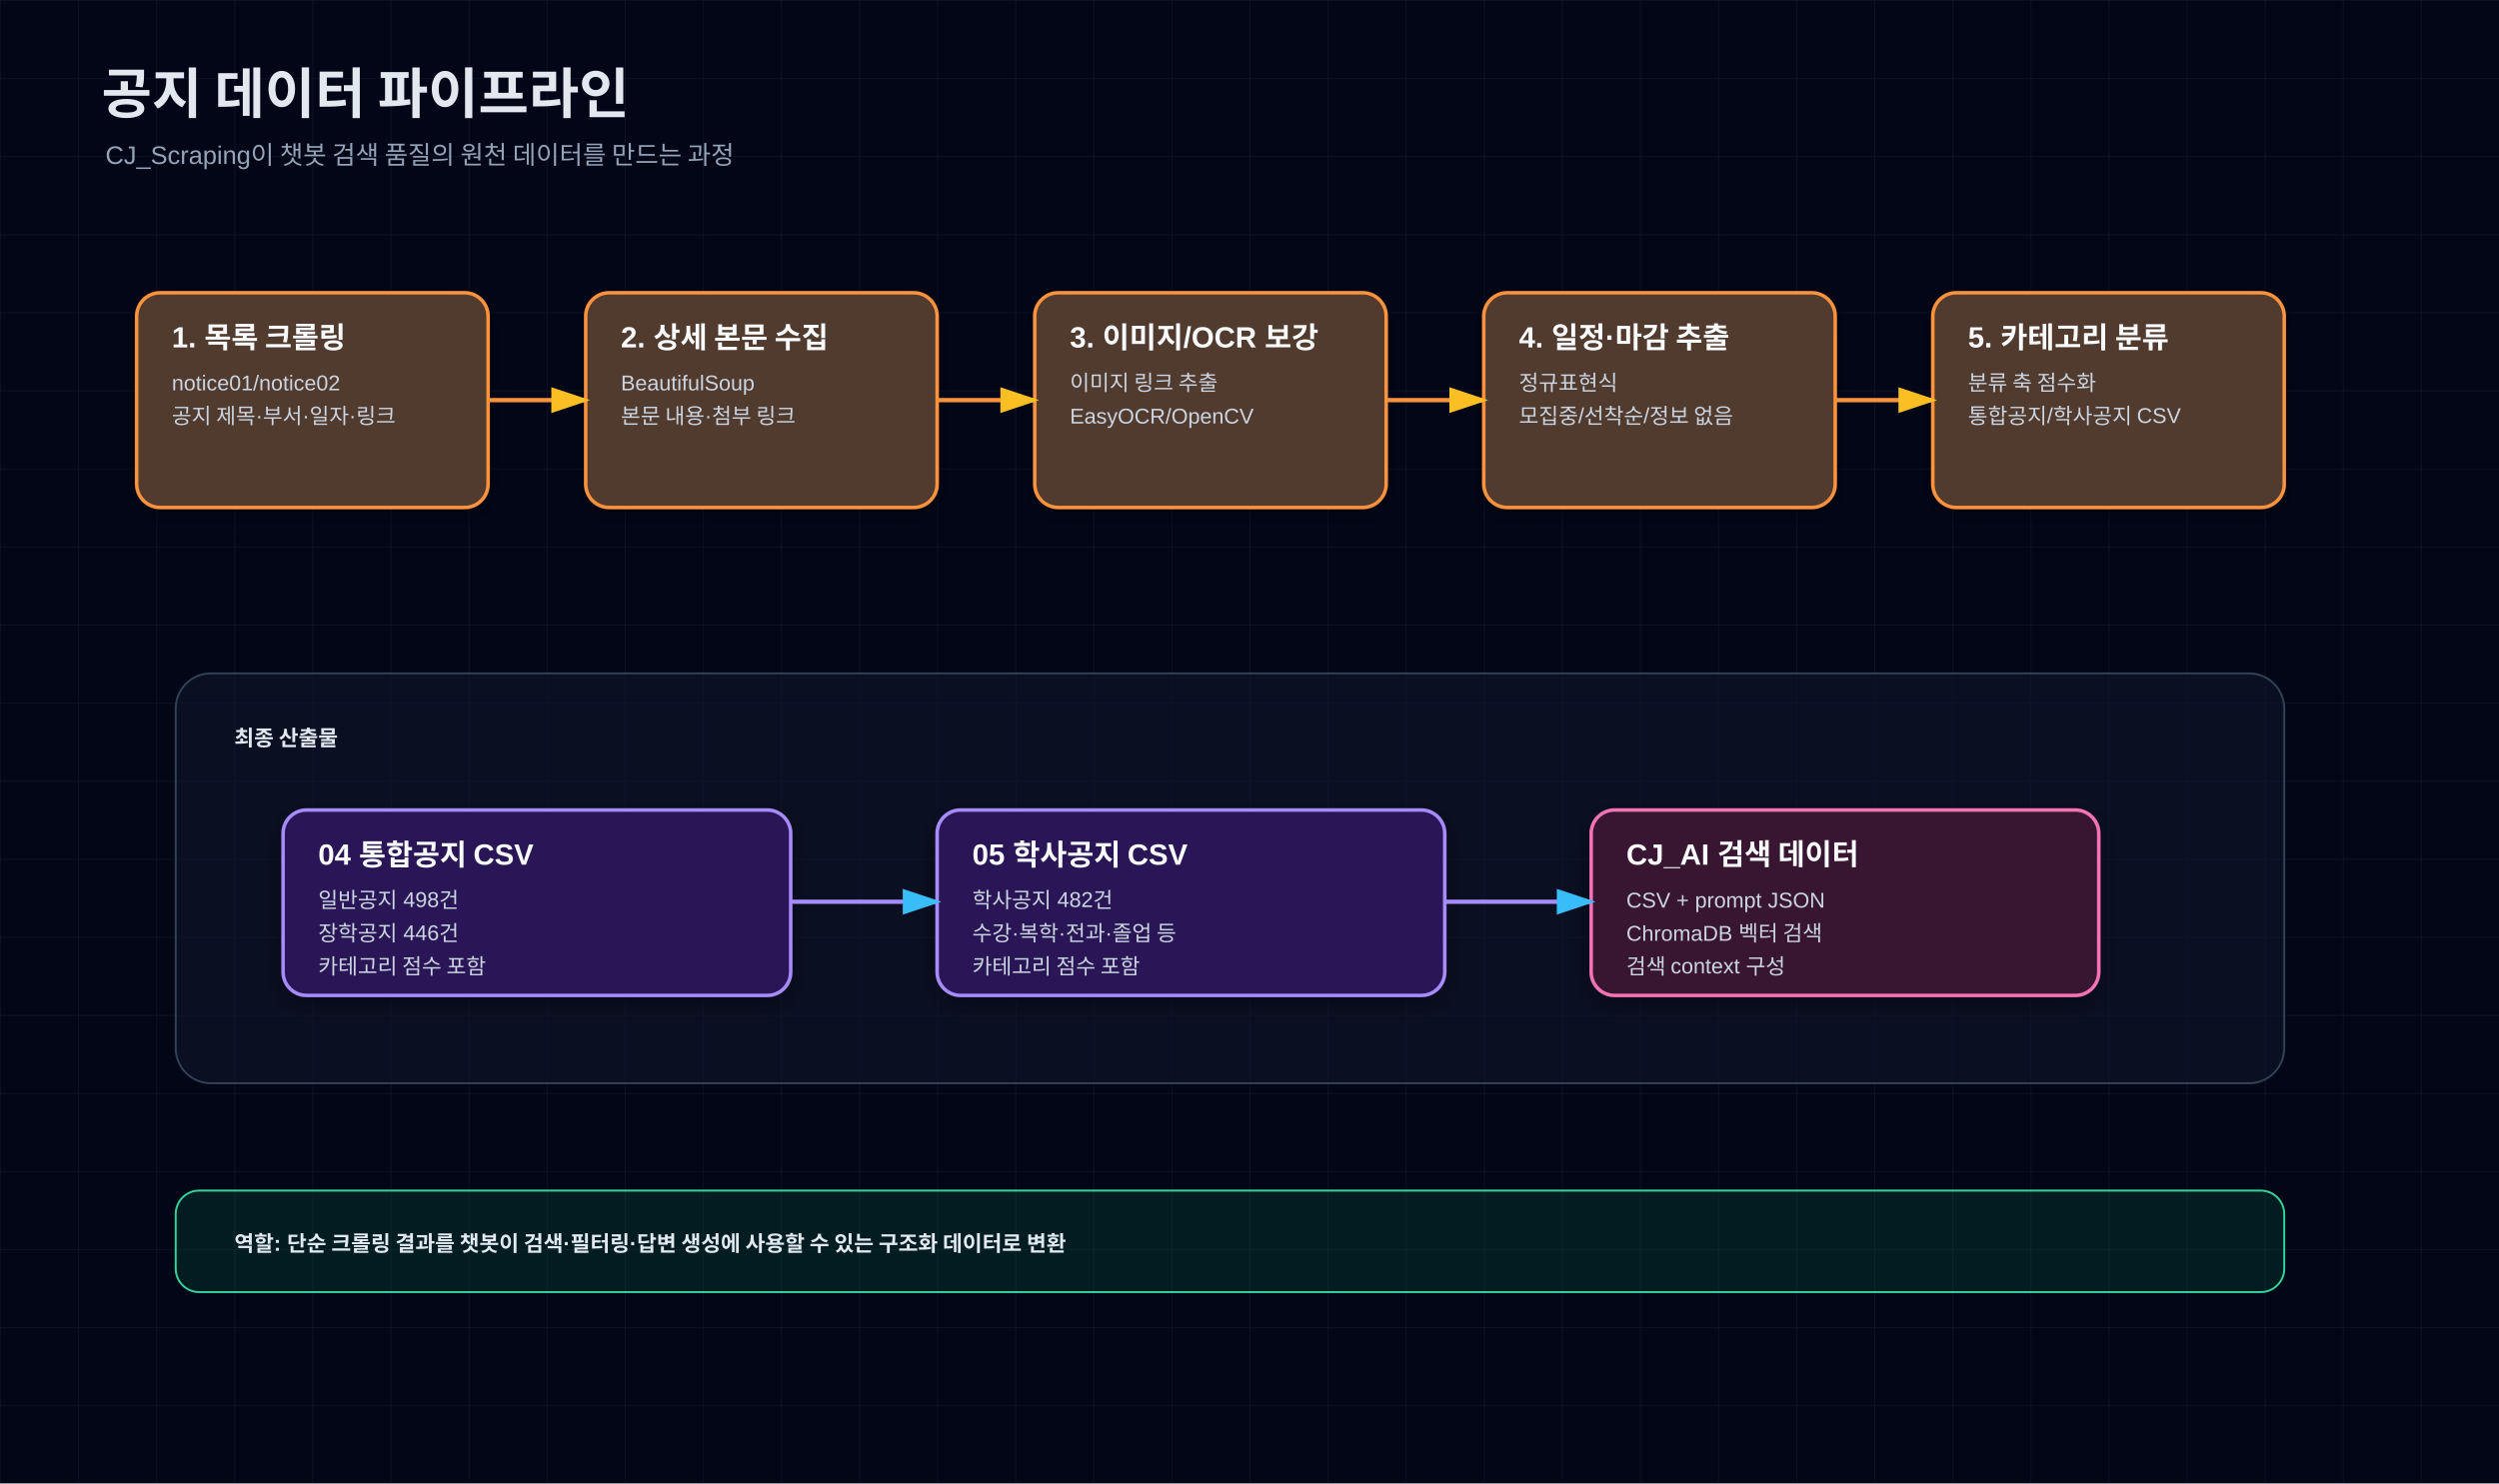
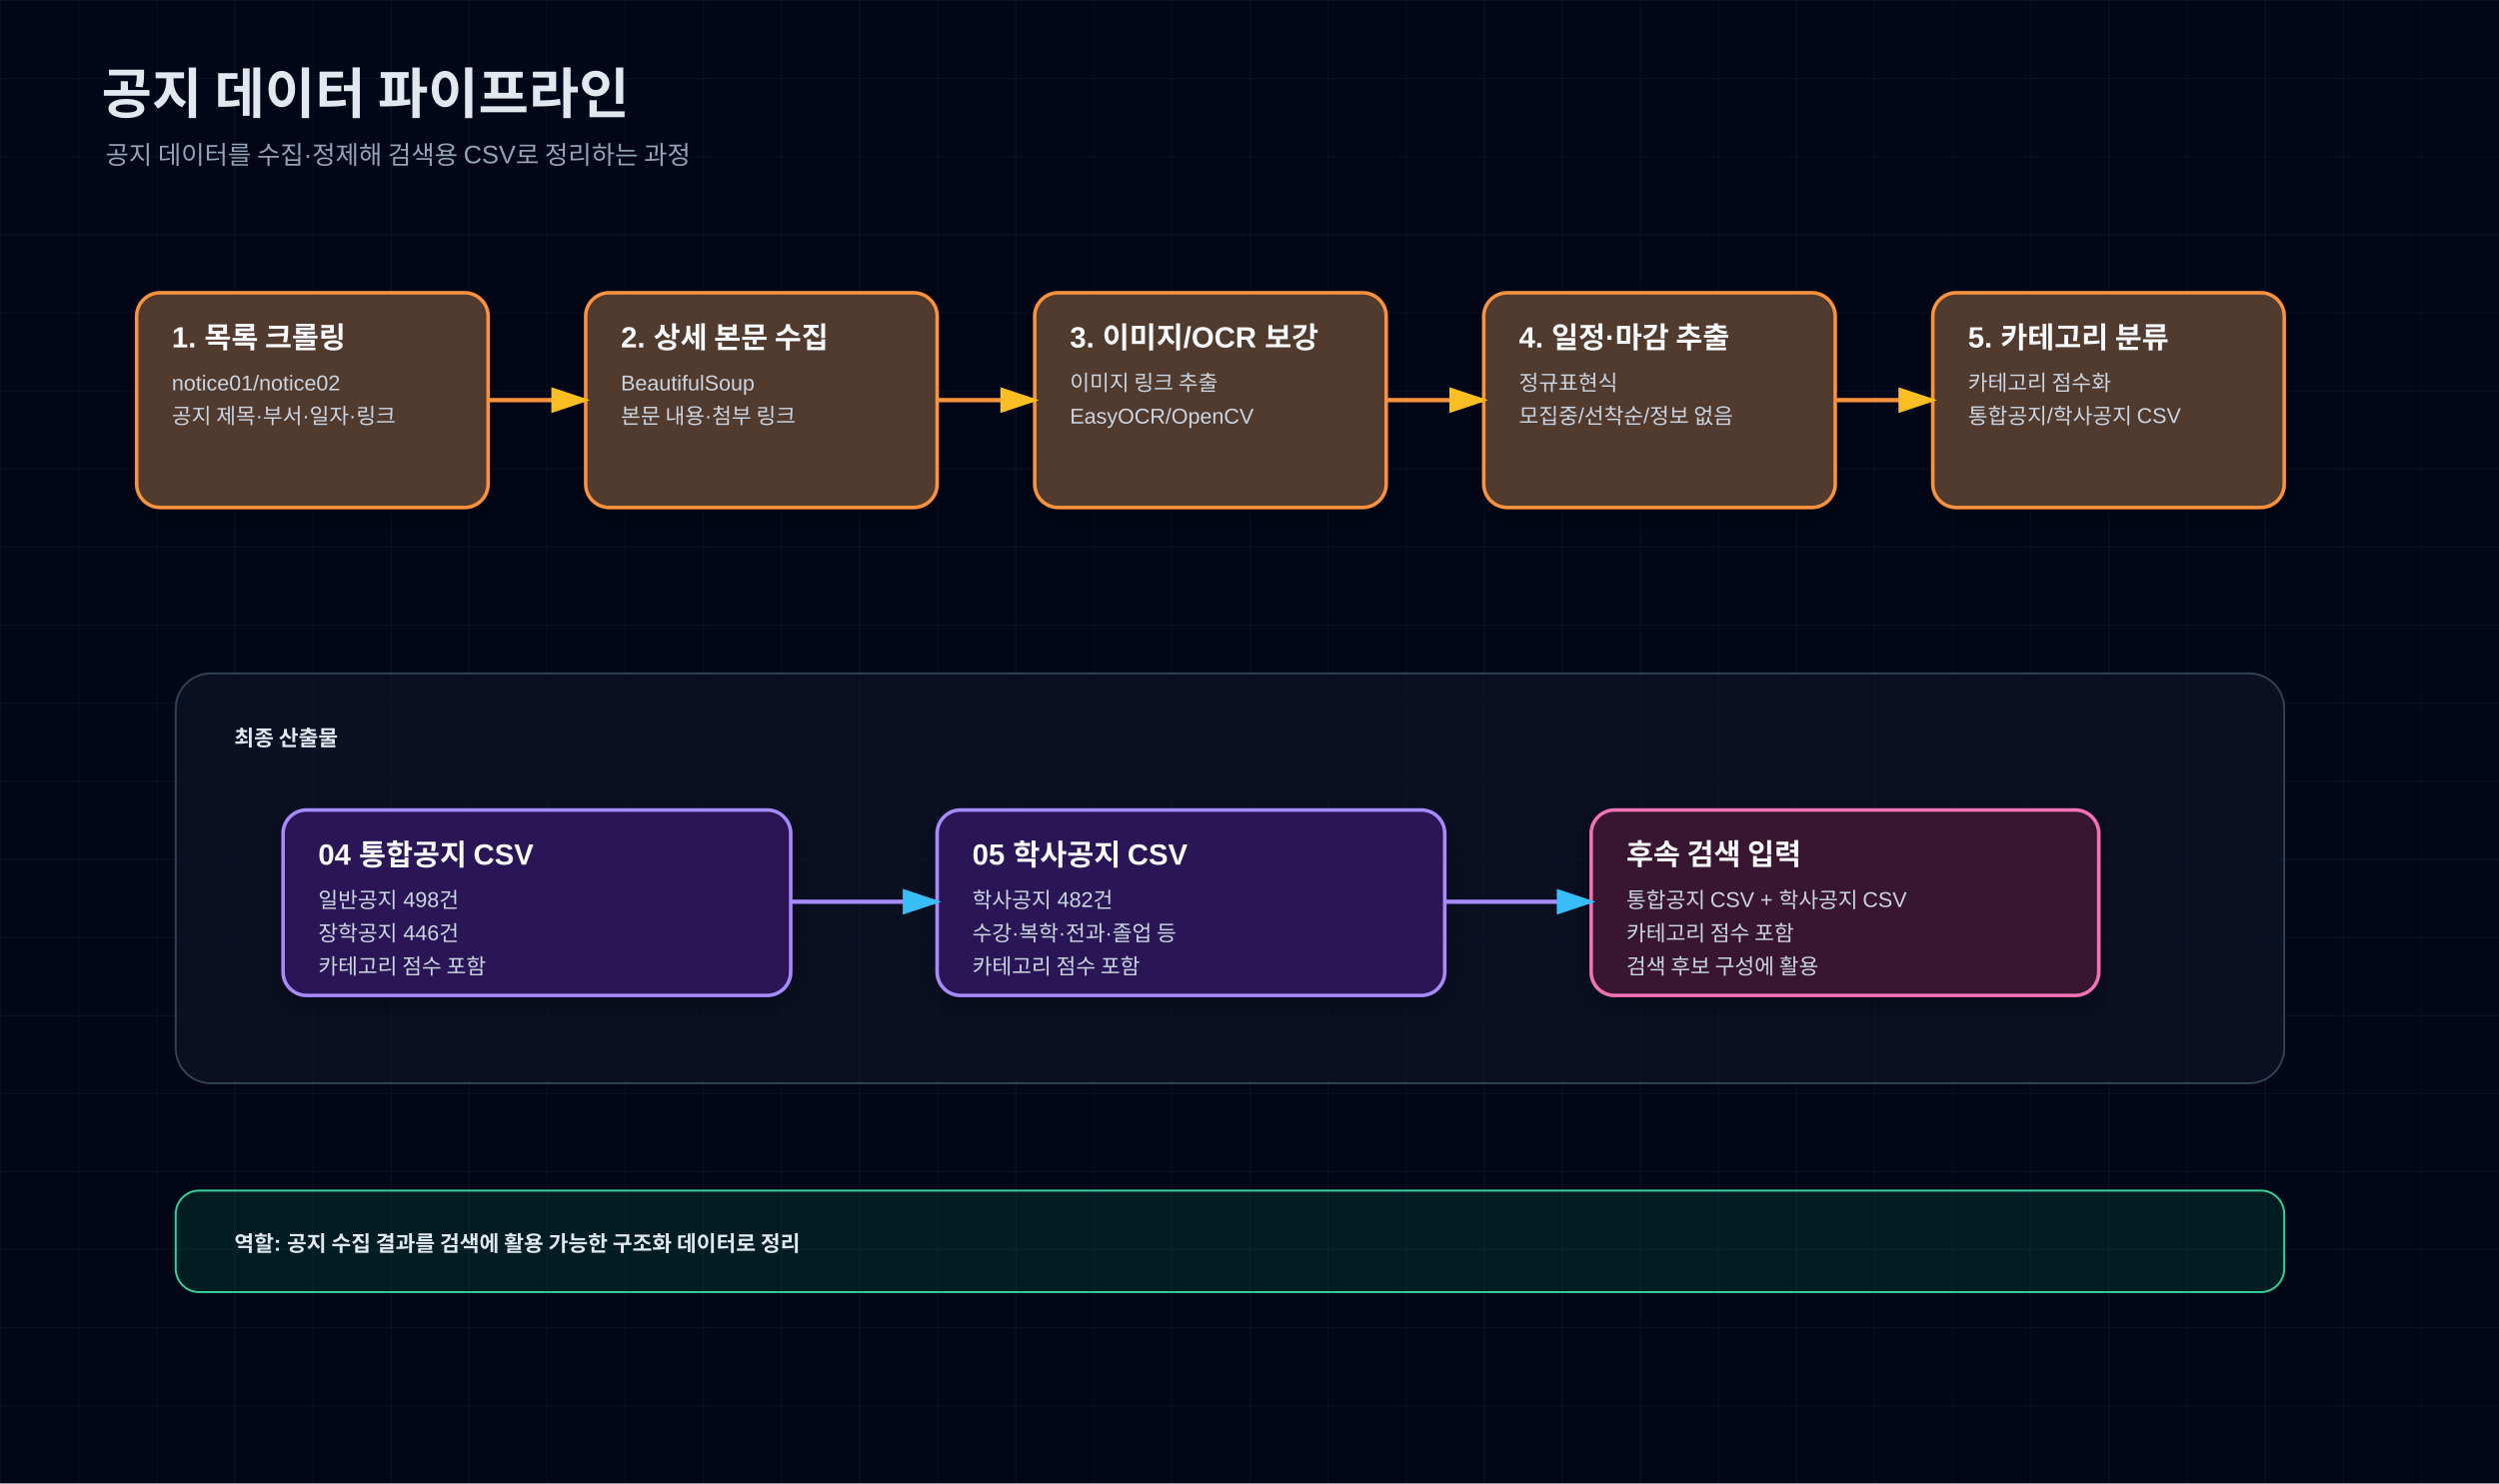
<svg xmlns="http://www.w3.org/2000/svg" width="1280" height="760" viewBox="0 0 1280 760" fill="none">
  <defs>
    <pattern id="grid" width="40" height="40" patternUnits="userSpaceOnUse">
      <path d="M 40 0 L 0 0 0 40" fill="none" stroke="#1e293b" stroke-width="0.5" />
    </pattern>
    <marker id="arrow" markerWidth="10" markerHeight="10" refX="8" refY="3" orient="auto" markerUnits="strokeWidth">
      <path d="M0,0 L0,6 L9,3 z" fill="#38bdf8" />
    </marker>
    <marker id="arrowGreen" markerWidth="10" markerHeight="10" refX="8" refY="3" orient="auto" markerUnits="strokeWidth">
      <path d="M0,0 L0,6 L9,3 z" fill="#34d399" />
    </marker>
    <marker id="arrowAmber" markerWidth="10" markerHeight="10" refX="8" refY="3" orient="auto" markerUnits="strokeWidth">
      <path d="M0,0 L0,6 L9,3 z" fill="#fbbf24" />
    </marker>
    <filter id="shadow" x="-20%" y="-20%" width="140%" height="140%">
      <feDropShadow dx="0" dy="4" stdDeviation="6" flood-color="#000000" flood-opacity="0.35" />
    </filter>
    <style>
      .title { font: 700 28px 'Pretendard', 'Noto Sans KR', Arial, sans-serif; fill: #e2e8f0; }
      .subtitle { font: 500 13px 'Pretendard', 'Noto Sans KR', Arial, sans-serif; fill: #94a3b8; }
      .box-title { font: 700 15px 'Pretendard', 'Noto Sans KR', Arial, sans-serif; fill: #f8fafc; }
      .box-sub { font: 500 11px 'Pretendard', 'Noto Sans KR', Arial, sans-serif; fill: #cbd5e1; }
      .label { font: 700 11px 'Pretendard', 'Noto Sans KR', Arial, sans-serif; fill: #e2e8f0; }
      .tiny { font: 500 10px 'Pretendard', 'Noto Sans KR', Arial, sans-serif; fill: #94a3b8; }
    </style>
  </defs>
  <rect width="1280" height="760" fill="#020617" />
  <rect width="1280" height="760" fill="url(#grid)" opacity="0.65" />
  <text x="52" y="58" class="title">공지 데이터 파이프라인</text>
-   <text x="54" y="84" class="subtitle">CJ_Scraping이 챗봇 검색 품질의 원천 데이터를 만드는 과정</text>
+   <text x="54" y="84" class="subtitle">공지 데이터를 수집·정제해 검색용 CSV로 정리하는 과정</text>
  <g filter="url(#shadow)">
    <rect x="70" y="150" width="180" height="110" rx="12" fill="#0f172a" />
    <rect x="70" y="150" width="180" height="110" rx="12" fill="rgba(251,146,60,0.28)" stroke="#fb923c" stroke-width="1.8" />
    <text x="88" y="178" class="box-title">1. 목록 크롤링</text>
    <text x="88" y="200" class="box-sub">notice01/notice02</text>
    <text x="88" y="217" class="box-sub">공지 제목·부서·일자·링크</text>
  </g>
  <g filter="url(#shadow)">
    <rect x="300" y="150" width="180" height="110" rx="12" fill="#0f172a" />
    <rect x="300" y="150" width="180" height="110" rx="12" fill="rgba(251,146,60,0.28)" stroke="#fb923c" stroke-width="1.8" />
    <text x="318" y="178" class="box-title">2. 상세 본문 수집</text>
    <text x="318" y="200" class="box-sub">BeautifulSoup</text>
    <text x="318" y="217" class="box-sub">본문 내용·첨부 링크</text>
  </g>
  <g filter="url(#shadow)">
    <rect x="530" y="150" width="180" height="110" rx="12" fill="#0f172a" />
    <rect x="530" y="150" width="180" height="110" rx="12" fill="rgba(251,146,60,0.28)" stroke="#fb923c" stroke-width="1.8" />
    <text x="548" y="178" class="box-title">3. 이미지/OCR 보강</text>
    <text x="548" y="200" class="box-sub">이미지 링크 추출</text>
    <text x="548" y="217" class="box-sub">EasyOCR/OpenCV</text>
  </g>
  <g filter="url(#shadow)">
    <rect x="760" y="150" width="180" height="110" rx="12" fill="#0f172a" />
    <rect x="760" y="150" width="180" height="110" rx="12" fill="rgba(251,146,60,0.28)" stroke="#fb923c" stroke-width="1.8" />
    <text x="778" y="178" class="box-title">4. 일정·마감 추출</text>
    <text x="778" y="200" class="box-sub">정규표현식</text>
    <text x="778" y="217" class="box-sub">모집중/선착순/정보 없음</text>
  </g>
  <g filter="url(#shadow)">
    <rect x="990" y="150" width="180" height="110" rx="12" fill="#0f172a" />
    <rect x="990" y="150" width="180" height="110" rx="12" fill="rgba(251,146,60,0.28)" stroke="#fb923c" stroke-width="1.8" />
    <text x="1008" y="178" class="box-title">5. 카테고리 분류</text>
-     <text x="1008" y="200" class="box-sub">분류 축 점수화</text>
+     <text x="1008" y="200" class="box-sub">카테고리 점수화</text>
    <text x="1008" y="217" class="box-sub">통합공지/학사공지 CSV</text>
  </g>
  <path d="M250 205 L300 205" stroke="#fb923c" stroke-width="2.2" marker-end="url(#arrowAmber)" />
  <path d="M480 205 L530 205" stroke="#fb923c" stroke-width="2.2" marker-end="url(#arrowAmber)" />
  <path d="M710 205 L760 205" stroke="#fb923c" stroke-width="2.2" marker-end="url(#arrowAmber)" />
  <path d="M940 205 L990 205" stroke="#fb923c" stroke-width="2.2" marker-end="url(#arrowAmber)" />
  <rect x="90" y="345" width="1080" height="210" rx="18" fill="rgba(15,23,42,0.6)" stroke="#334155" />
  <text x="120" y="382" class="label">최종 산출물</text>
  <g filter="url(#shadow)">
    <rect x="145" y="415" width="260" height="95" rx="12" fill="#0f172a" />
    <rect x="145" y="415" width="260" height="95" rx="12" fill="rgba(76,29,149,0.42)" stroke="#a78bfa" stroke-width="1.8" />
    <text x="163" y="443" class="box-title">04 통합공지 CSV</text>
    <text x="163" y="465" class="box-sub">일반공지 498건</text>
    <text x="163" y="482" class="box-sub">장학공지 446건</text>
    <text x="163" y="499" class="box-sub">카테고리 점수 포함</text>
  </g>
  <g filter="url(#shadow)">
    <rect x="480" y="415" width="260" height="95" rx="12" fill="#0f172a" />
    <rect x="480" y="415" width="260" height="95" rx="12" fill="rgba(76,29,149,0.42)" stroke="#a78bfa" stroke-width="1.8" />
    <text x="498" y="443" class="box-title">05 학사공지 CSV</text>
    <text x="498" y="465" class="box-sub">학사공지 482건</text>
    <text x="498" y="482" class="box-sub">수강·복학·전과·졸업 등</text>
    <text x="498" y="499" class="box-sub">카테고리 점수 포함</text>
  </g>
  <g filter="url(#shadow)">
    <rect x="815" y="415" width="260" height="95" rx="12" fill="#0f172a" />
    <rect x="815" y="415" width="260" height="95" rx="12" fill="rgba(131,24,67,0.35)" stroke="#f472b6" stroke-width="1.8" />
-     <text x="833" y="443" class="box-title">CJ_AI 검색 데이터</text>
-     <text x="833" y="465" class="box-sub">CSV + prompt JSON</text>
-     <text x="833" y="482" class="box-sub">ChromaDB 벡터 검색</text>
-     <text x="833" y="499" class="box-sub">검색 context 구성</text>
+     <text x="833" y="443" class="box-title">후속 검색 입력</text>
+     <text x="833" y="465" class="box-sub">통합공지 CSV + 학사공지 CSV</text>
+     <text x="833" y="482" class="box-sub">카테고리 점수 포함</text>
+     <text x="833" y="499" class="box-sub">검색 후보 구성에 활용</text>
  </g>
  <path d="M405 462 L480 462" stroke="#a78bfa" stroke-width="2.2" marker-end="url(#arrow)" />
  <path d="M740 462 L815 462" stroke="#a78bfa" stroke-width="2.2" marker-end="url(#arrow)" />
  <rect x="90" y="610" width="1080" height="52" rx="12" fill="rgba(6,78,59,0.32)" stroke="#34d399" />
-   <text x="120" y="641" class="label">역할: 단순 크롤링 결과를 챗봇이 검색·필터링·답변 생성에 사용할 수 있는 구조화 데이터로 변환</text>
+   <text x="120" y="641" class="label">역할: 공지 수집 결과를 검색에 활용 가능한 구조화 데이터로 정리</text>
</svg>
